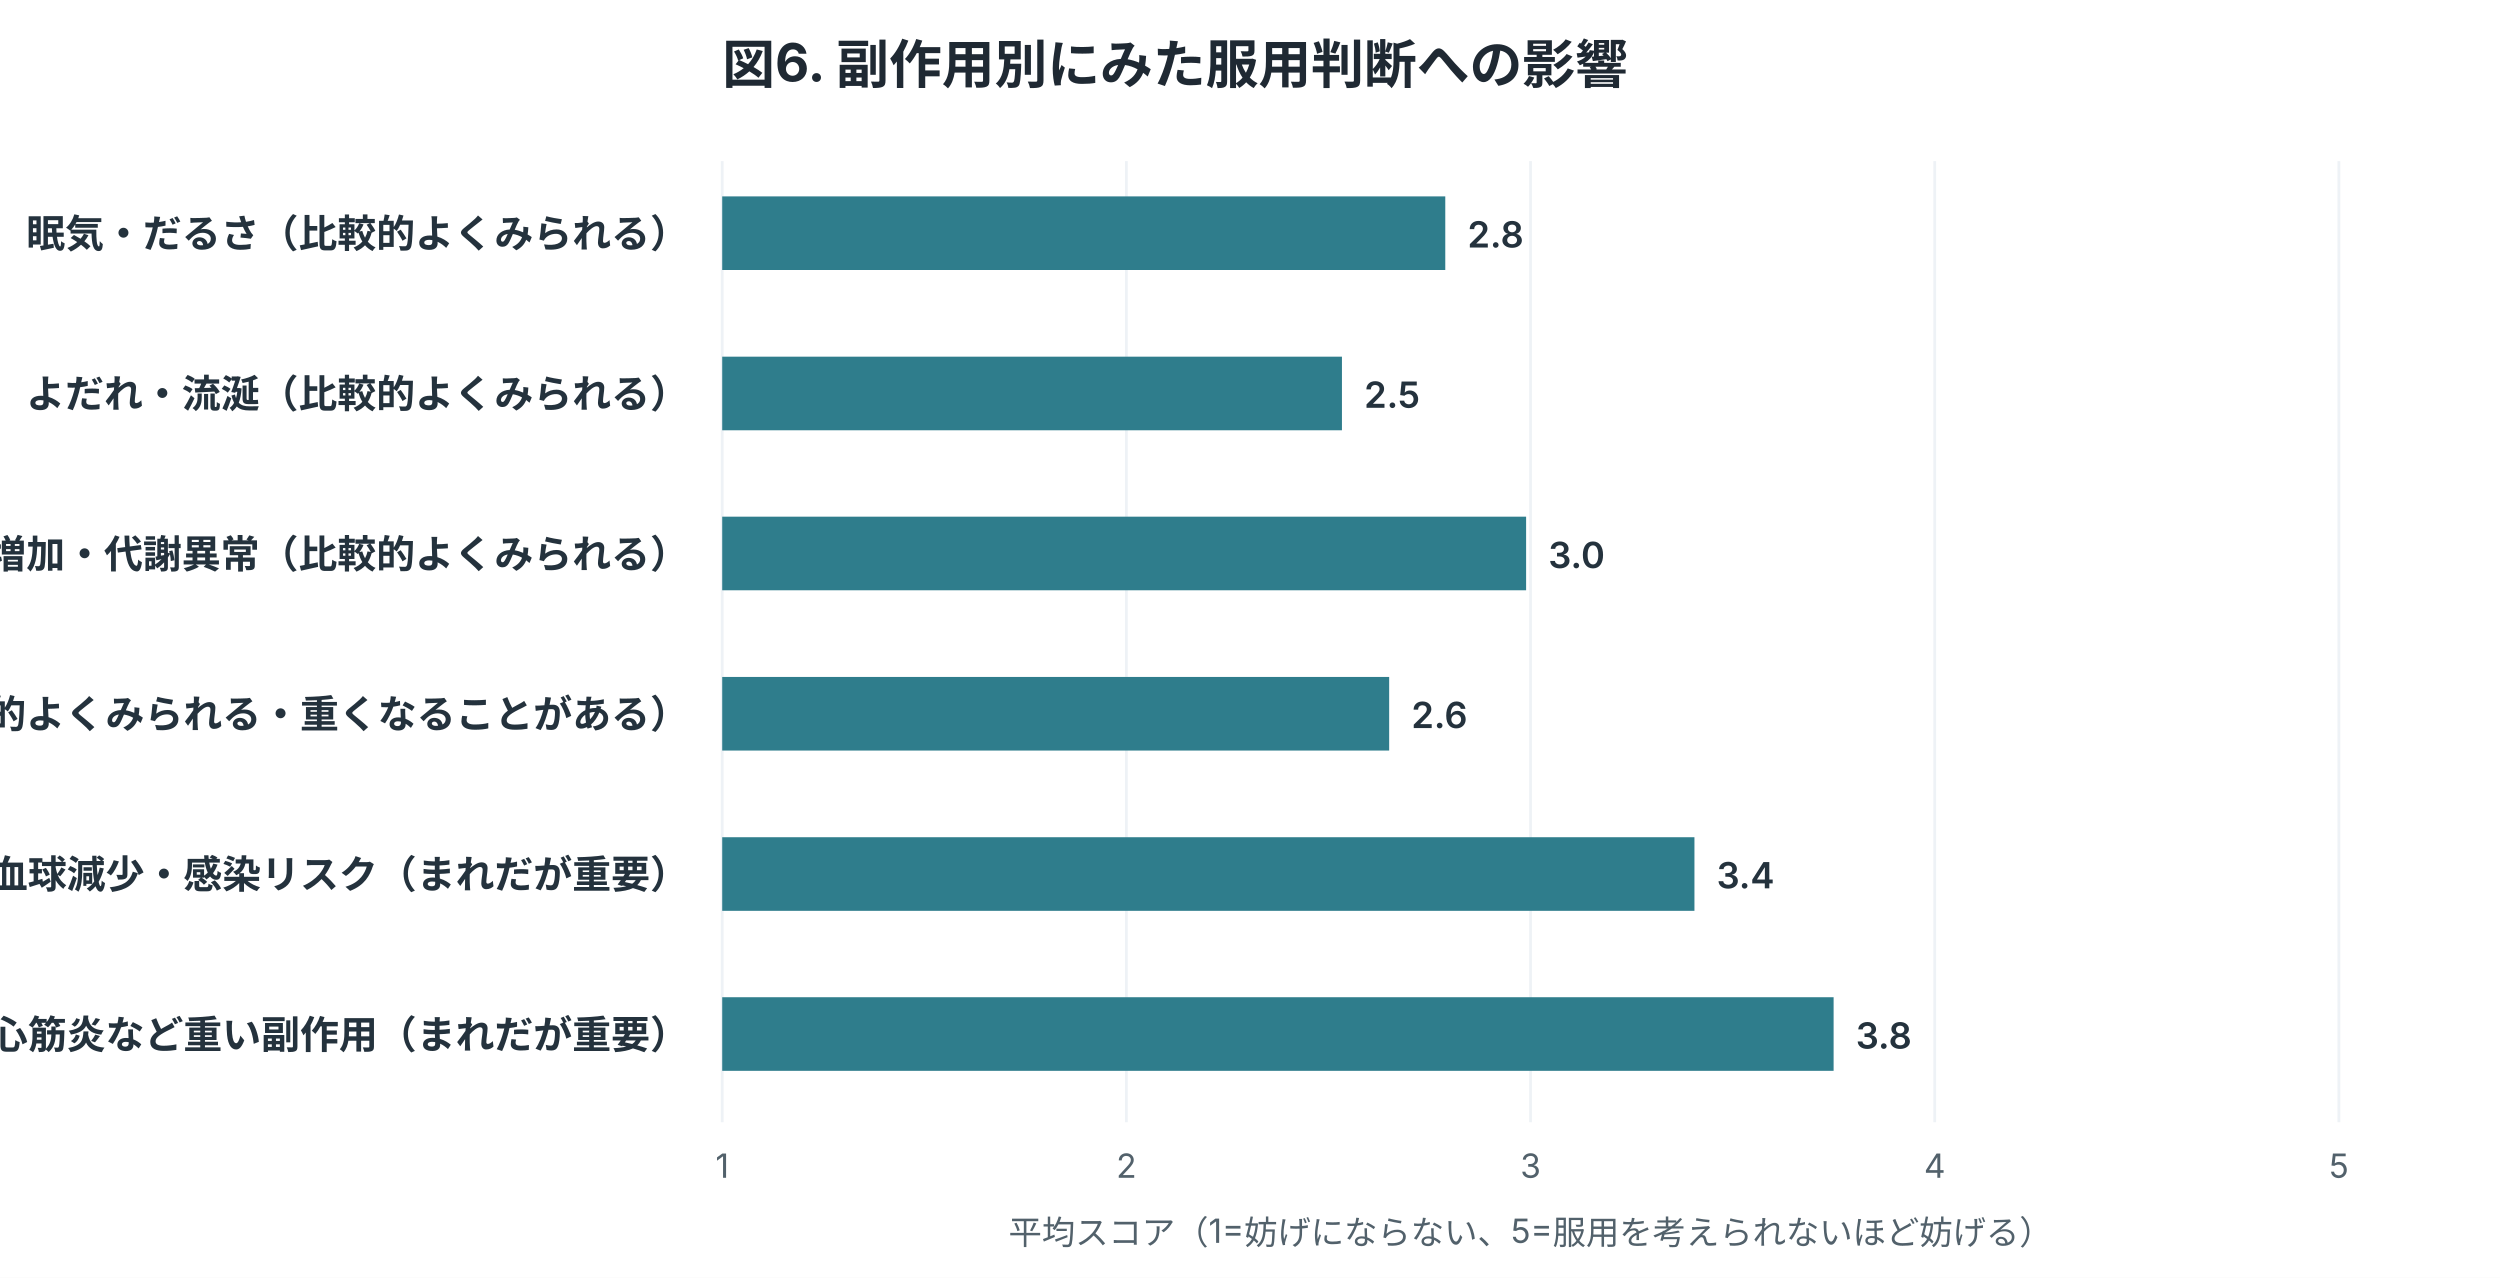
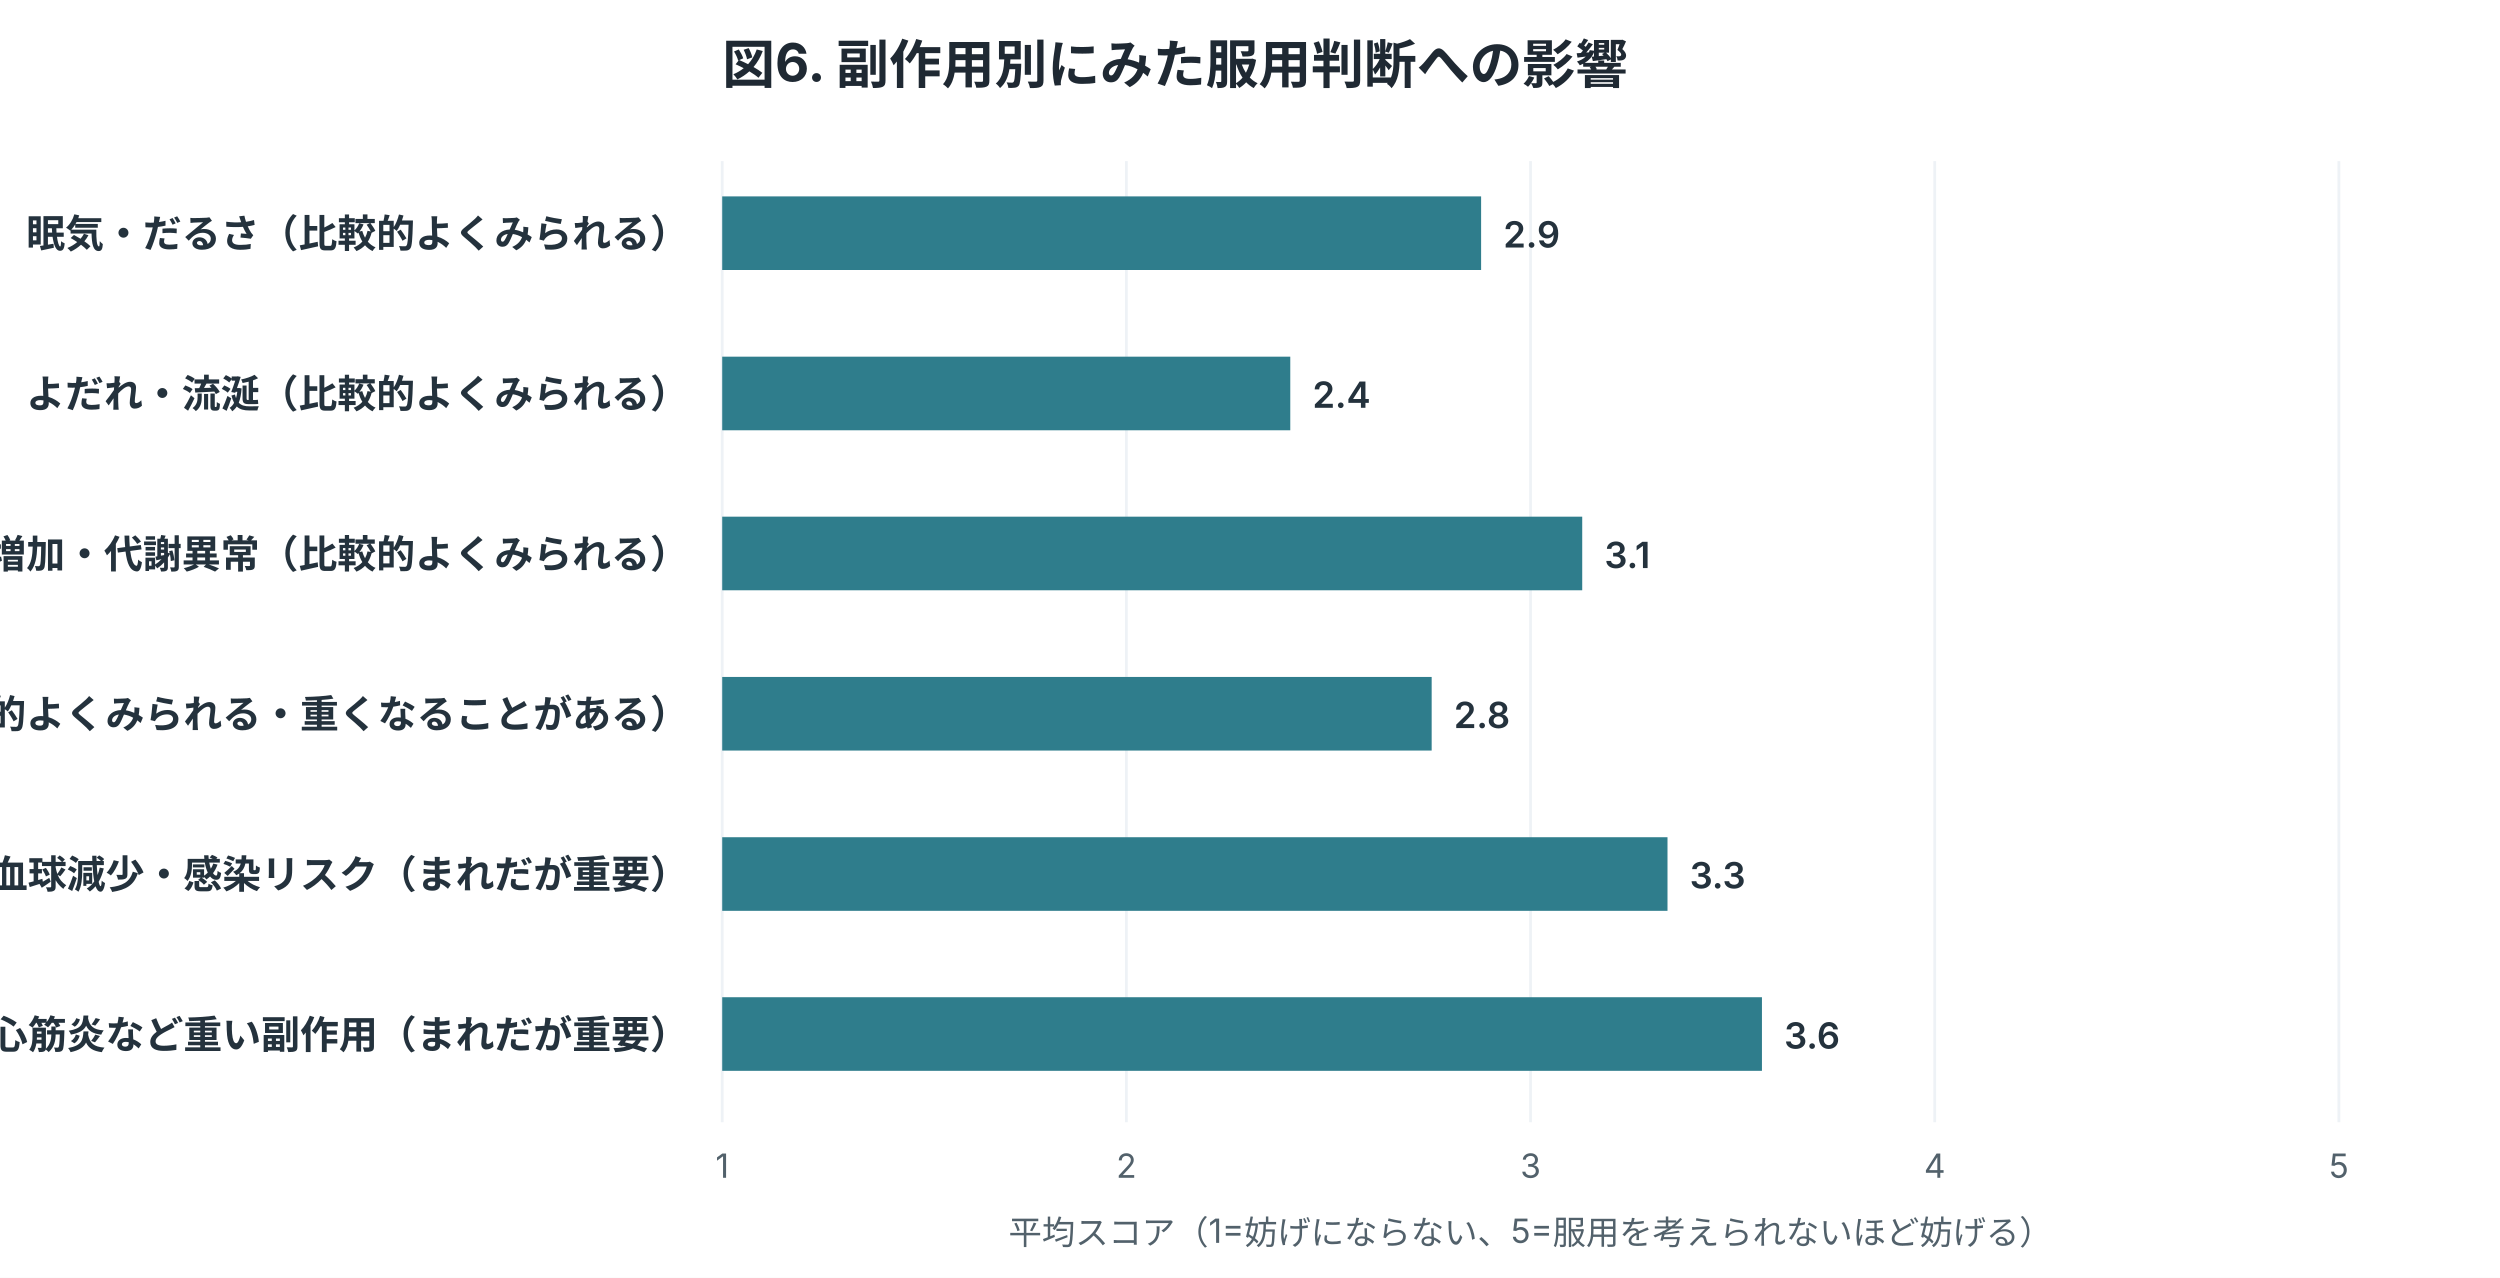
<svg xmlns="http://www.w3.org/2000/svg" width="900" height="460" viewBox="0 0 900 460" role="img">
  <style>
.title{font:700 19px -apple-system,BlinkMacSystemFont,"Segoe UI",sans-serif;fill:#1f2933}
.label{font:600 14px -apple-system,BlinkMacSystemFont,"Segoe UI",sans-serif;fill:#24323d}
.num{font:600 13px -apple-system,BlinkMacSystemFont,"Segoe UI",sans-serif;fill:#24323d}
.axis,.legend,.note{font:12px -apple-system,BlinkMacSystemFont,"Segoe UI",sans-serif;fill:#52616b}
.inside{font:700 13px -apple-system,BlinkMacSystemFont,"Segoe UI",sans-serif;fill:white}
.big{font:700 34px -apple-system,BlinkMacSystemFont,"Segoe UI",sans-serif;fill:#1f2933}
</style>
  <rect width="100%" height="100%" fill="white" />
  <text x="260" y="30" class="title">図6. 副作用別にみた服用判断への影響</text>
  <line x1="260.0" y1="58" x2="260.0" y2="404" stroke="#eef2f6" />
  <text x="260.0" y="424" text-anchor="middle" class="axis">1</text>
  <line x1="405.5" y1="58" x2="405.5" y2="404" stroke="#eef2f6" />
  <text x="405.5" y="424" text-anchor="middle" class="axis">2</text>
  <line x1="551.0" y1="58" x2="551.0" y2="404" stroke="#eef2f6" />
  <text x="551.0" y="424" text-anchor="middle" class="axis">3</text>
  <line x1="696.5" y1="58" x2="696.5" y2="404" stroke="#eef2f6" />
  <text x="696.5" y="424" text-anchor="middle" class="axis">4</text>
  <line x1="842.0" y1="58" x2="842.0" y2="404" stroke="#eef2f6" />
  <text x="842.0" y="424" text-anchor="middle" class="axis">5</text>
  <text x="248" y="89.1" text-anchor="end" class="label">眠気・だるさ（比較的よくみられる）</text>
-   <rect x="260" y="70.7" width="260.3" height="26.5" fill="#2f7d8c" />
-   <text x="528.3" y="89.1" class="num">2.8</text>
+   <rect x="260" y="70.7" width="273.2" height="26.5" fill="#2f7d8c" />
+   <text x="541.2" y="89.1" class="num">2.9</text>
  <text x="248" y="146.8" text-anchor="end" class="label">よだれ・流涎（比較的よくみられる）</text>
-   <rect x="260" y="128.4" width="223.1" height="26.5" fill="#2f7d8c" />
-   <text x="491.1" y="146.8" class="num">2.5</text>
+   <rect x="260" y="128.4" width="204.5" height="26.5" fill="#2f7d8c" />
+   <text x="472.5" y="146.8" class="num">2.4</text>
  <text x="248" y="204.5" text-anchor="end" class="label">体重増加・代謝異常（比較的よくみられる）</text>
-   <rect x="260" y="186.0" width="289.4" height="26.5" fill="#2f7d8c" />
-   <text x="557.4" y="204.5" class="num">3.0</text>
+   <rect x="260" y="186.0" width="309.6" height="26.5" fill="#2f7d8c" />
+   <text x="577.6" y="204.5" class="num">3.1</text>
  <text x="248" y="262.1" text-anchor="end" class="label">便秘（比較的よくみられる・重くなることがある）</text>
-   <rect x="260" y="243.7" width="240.1" height="26.5" fill="#2f7d8c" />
-   <text x="508.1" y="262.1" class="num">2.6</text>
+   <rect x="260" y="243.7" width="255.4" height="26.5" fill="#2f7d8c" />
+   <text x="523.4" y="262.1" class="num">2.8</text>
  <text x="248" y="319.8" text-anchor="end" class="label">白血球減少・感染リスク（まれだが重要）</text>
-   <rect x="260" y="301.4" width="350.0" height="26.5" fill="#2f7d8c" />
-   <text x="618.0" y="319.8" class="num">3.4</text>
+   <rect x="260" y="301.4" width="340.3" height="26.5" fill="#2f7d8c" />
+   <text x="608.3" y="319.8" class="num">3.3</text>
  <text x="248" y="377.5" text-anchor="end" class="label">心筋炎など重い副作用（まれだが重要）</text>
-   <rect x="260" y="359.0" width="400.1" height="26.5" fill="#2f7d8c" />
-   <text x="668.1" y="377.5" class="num">3.8</text>
+   <rect x="260" y="359.0" width="374.3" height="26.5" fill="#2f7d8c" />
+   <text x="642.3" y="377.5" class="num">3.6</text>
  <text x="551.0" y="448" text-anchor="middle" class="axis">平均スコア（1=妨げにならない、5=服用を考えられないほど妨げる）</text>
</svg>
